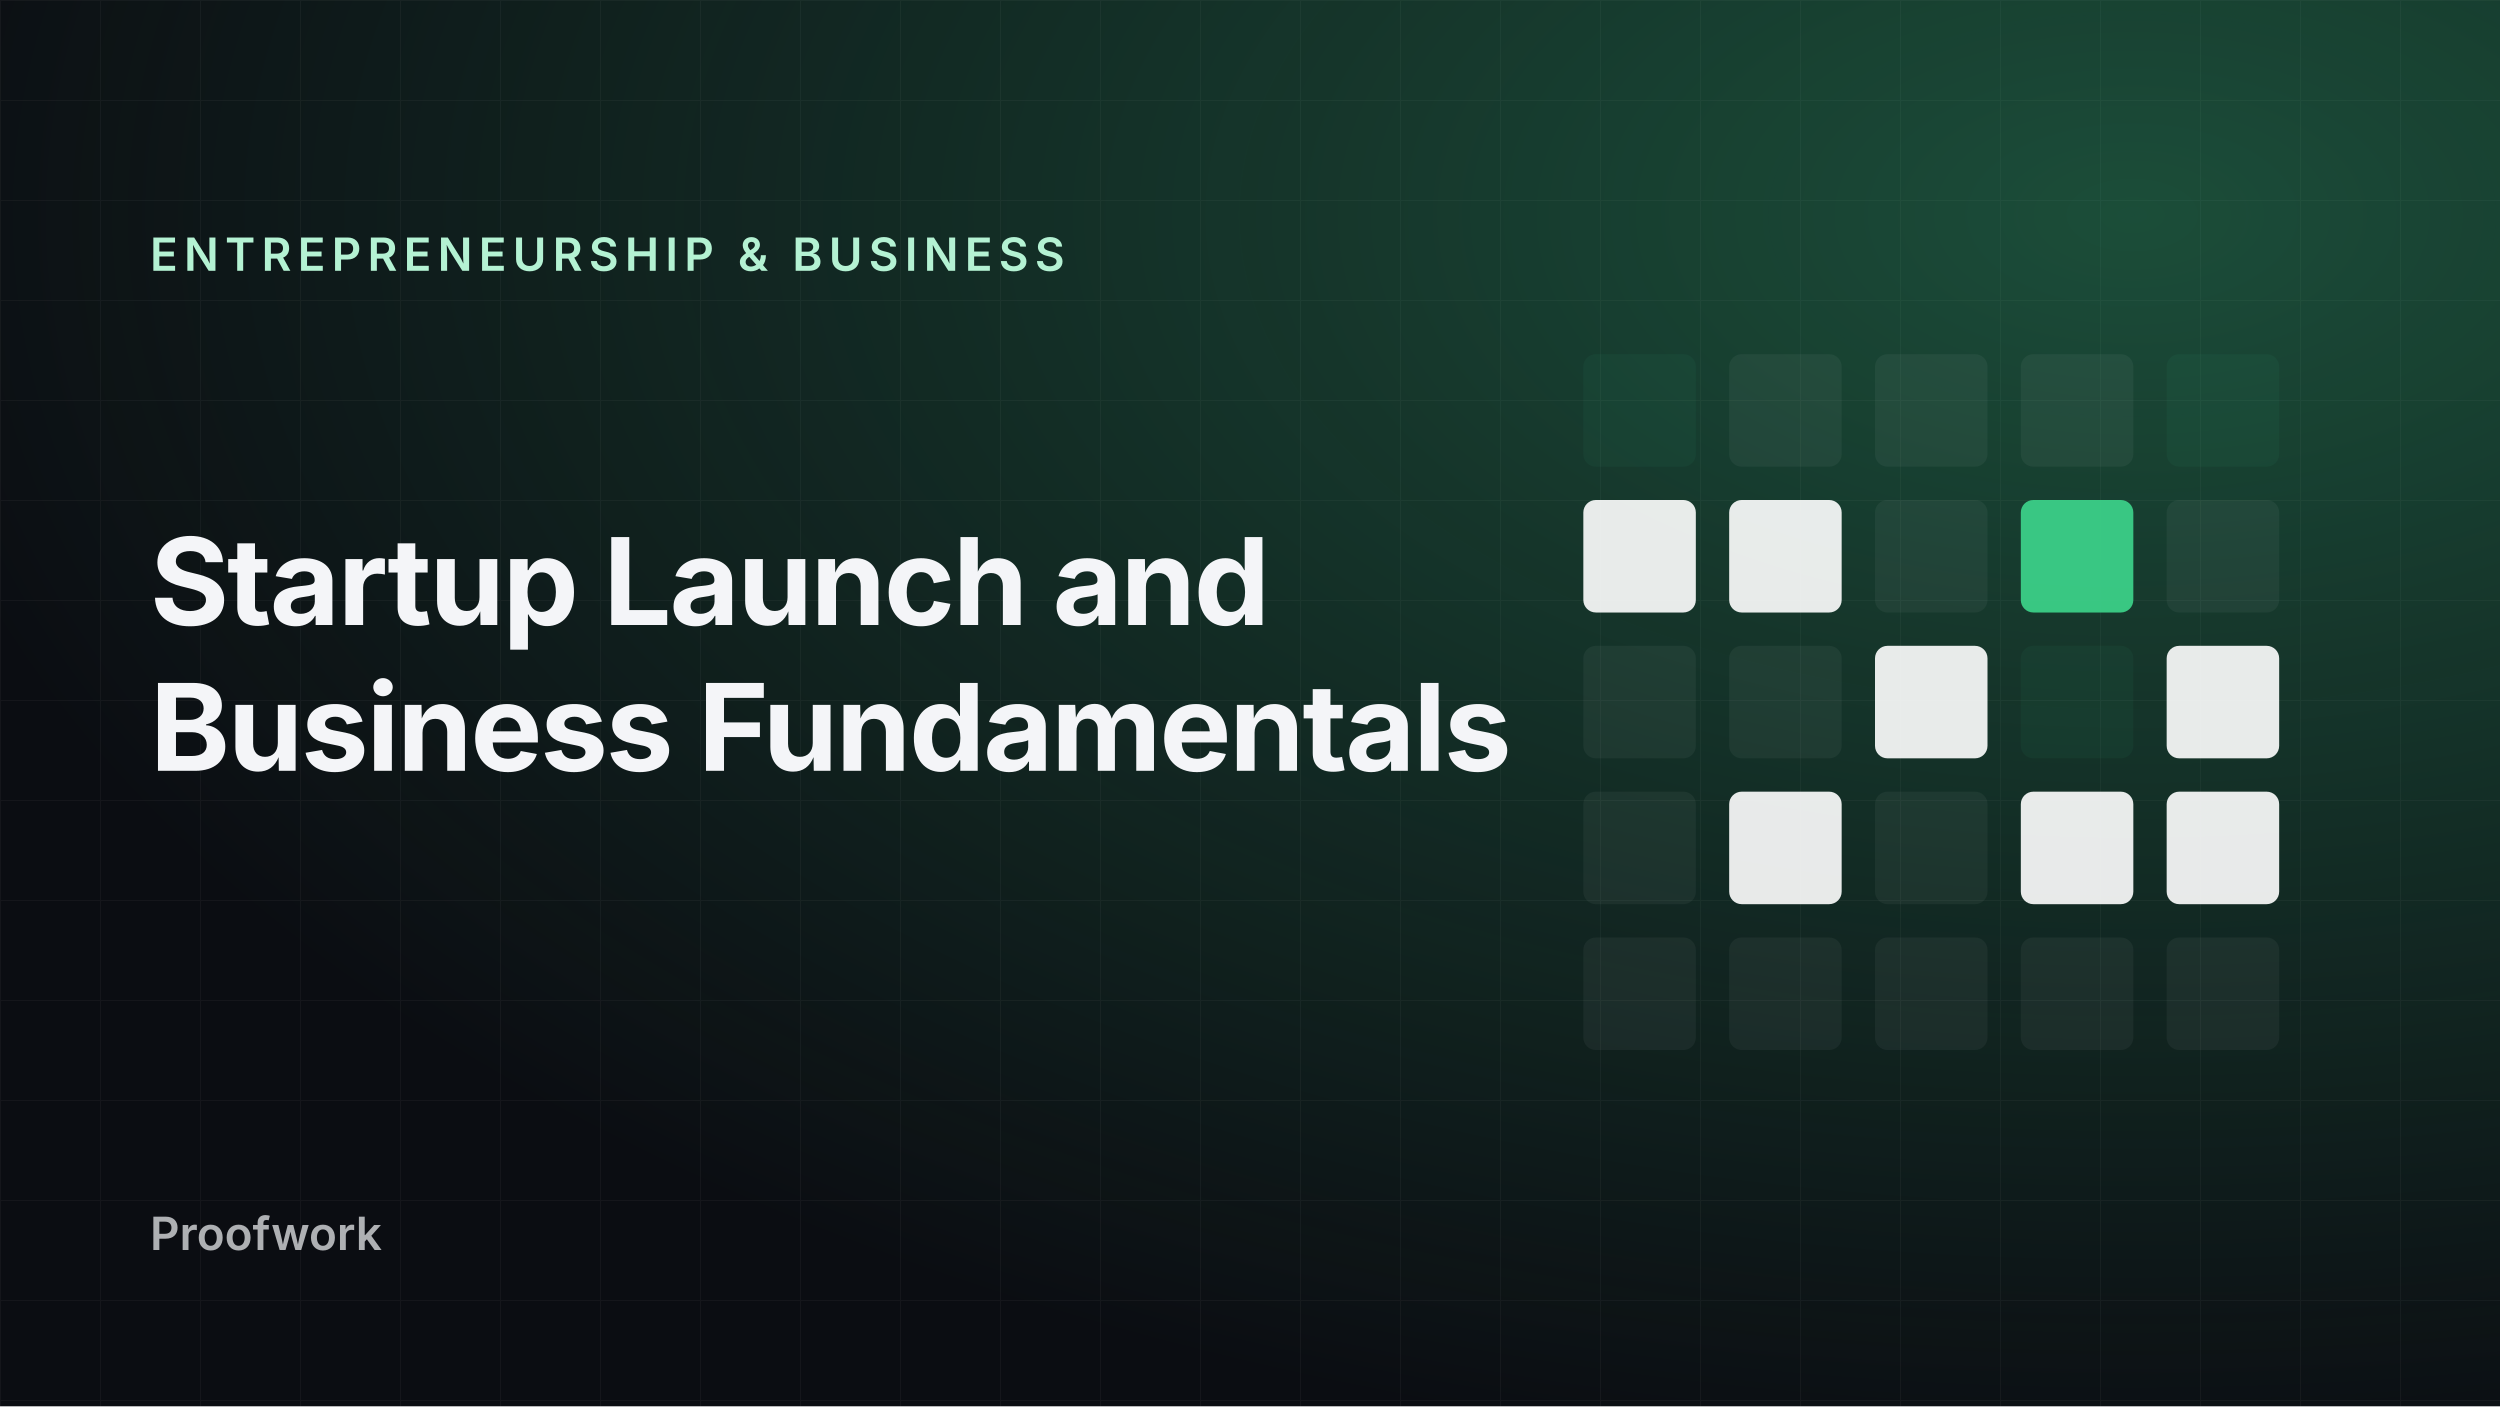
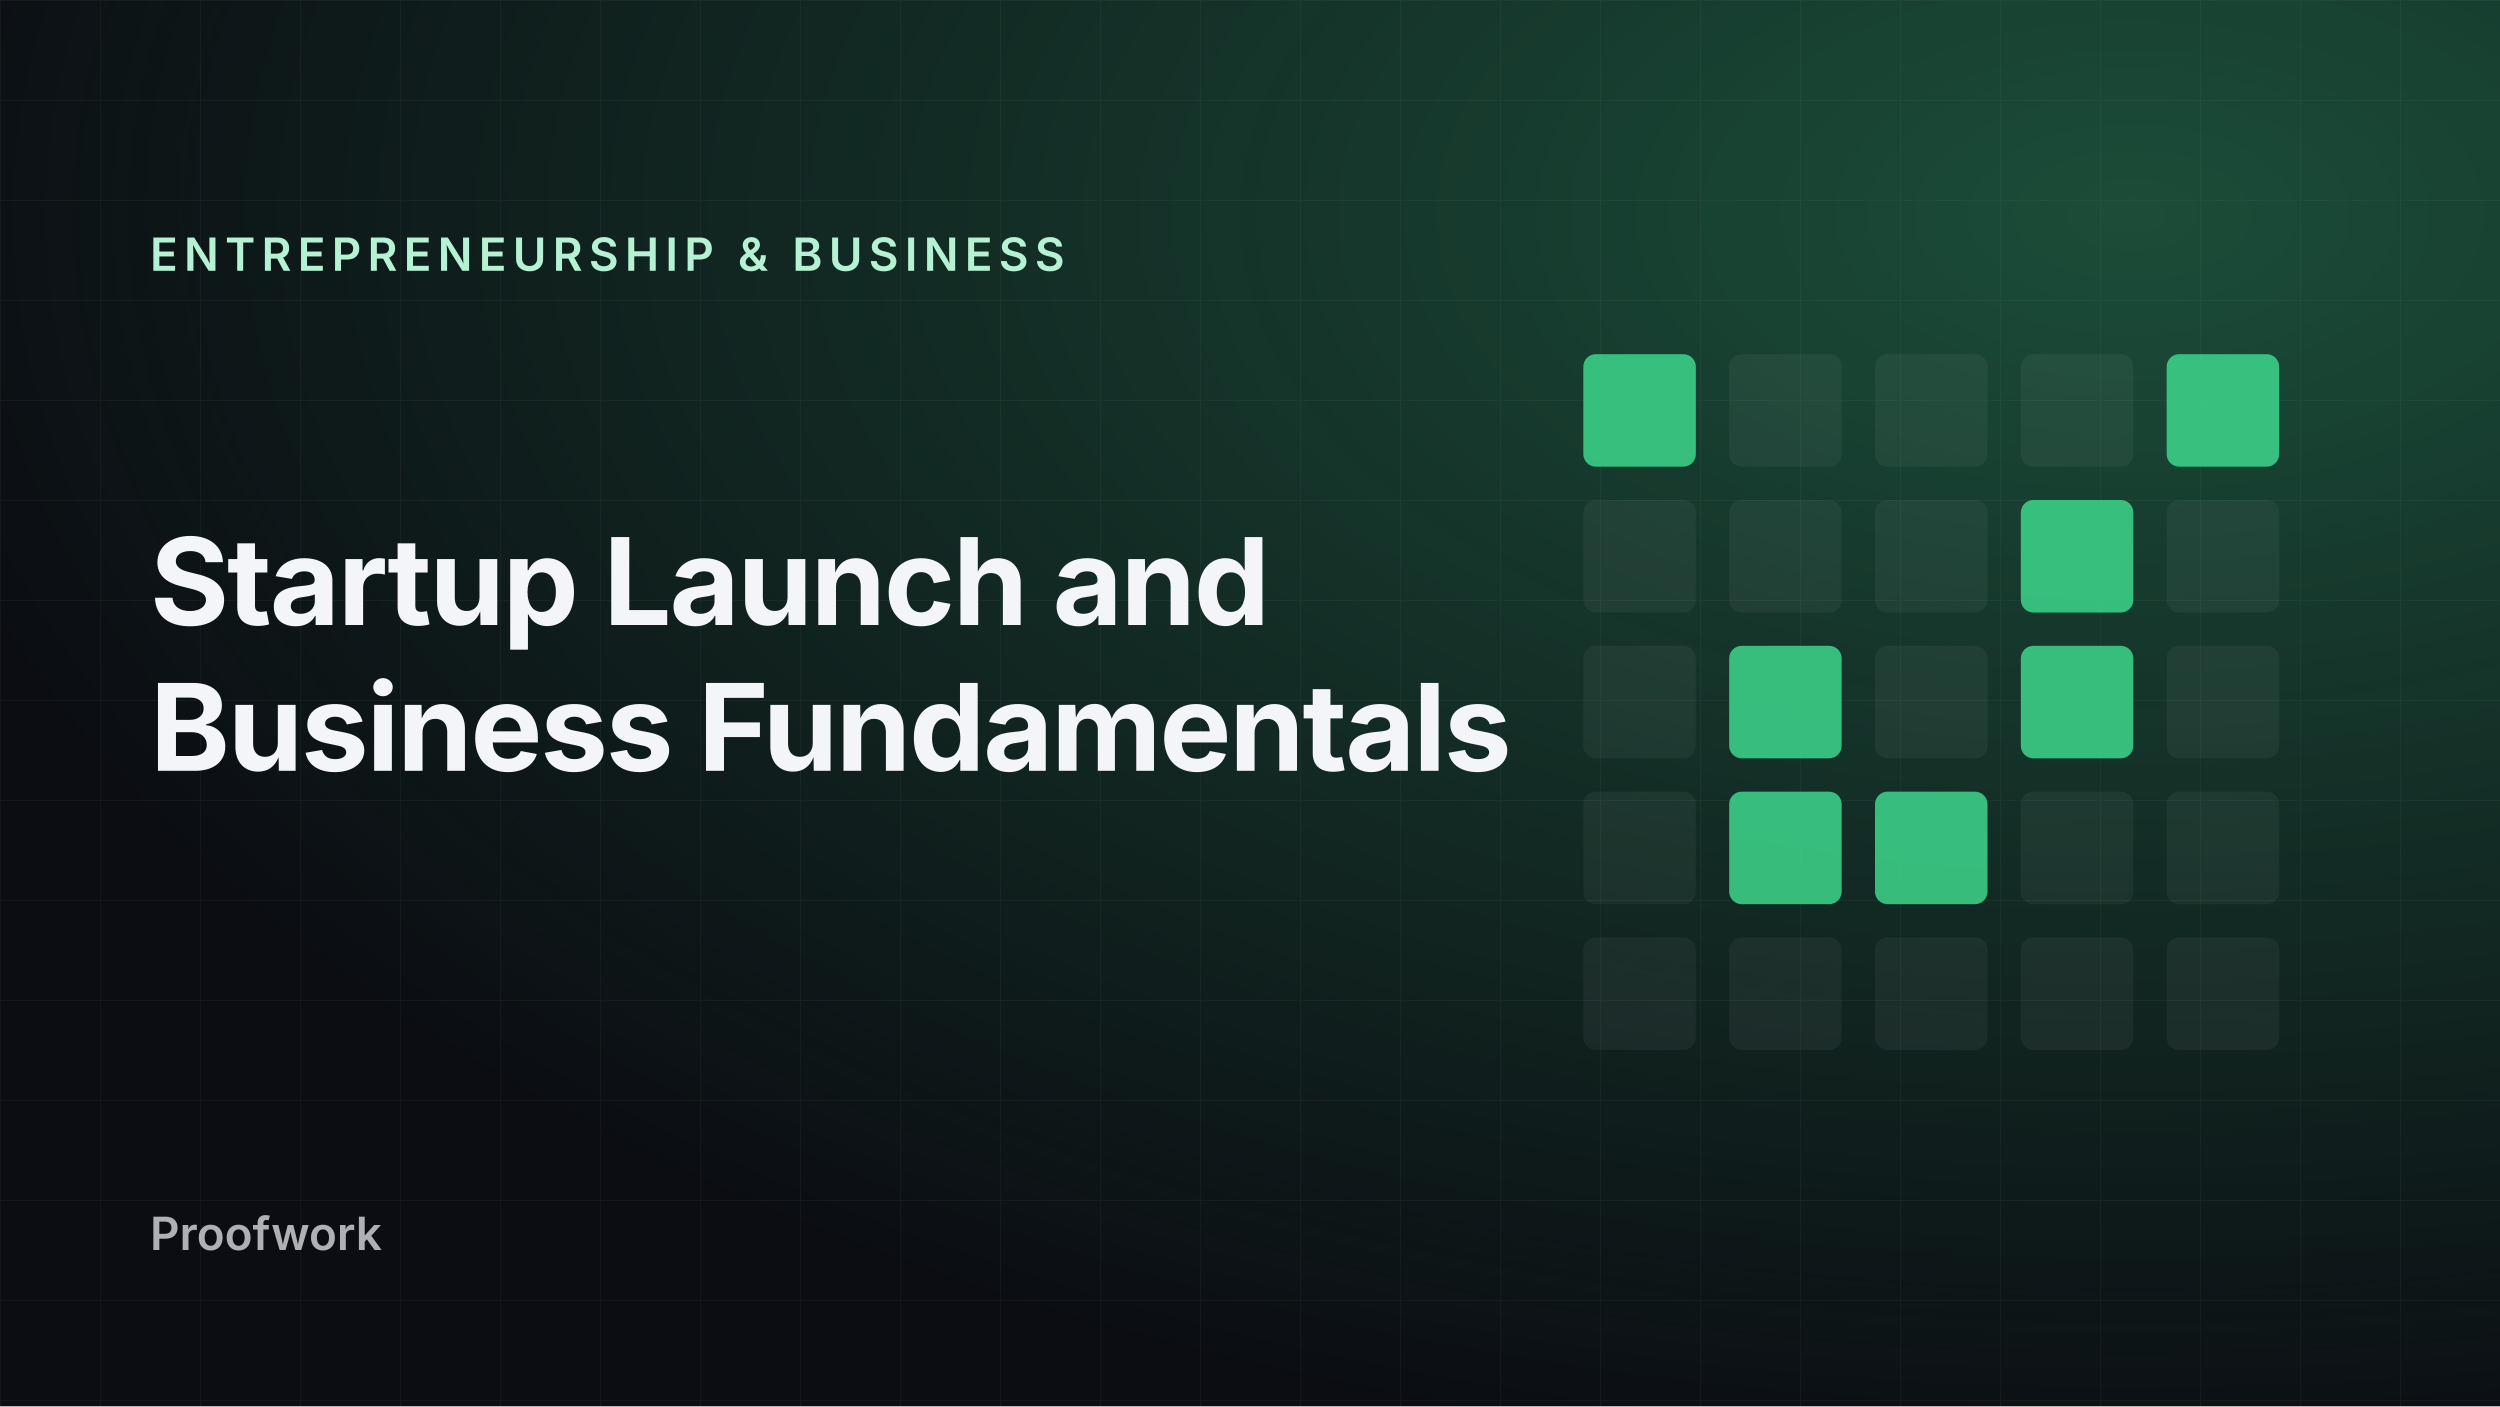
<svg xmlns="http://www.w3.org/2000/svg" width="1200" height="675" viewBox="0 0 1200 675" role="img" aria-label="Startup Launch and Business Fundamentals">
  <defs>
    <radialGradient id="g" cx="0.85" cy="0.15" r="0.9">
      <stop offset="0" stop-color="#3DD68C" stop-opacity="0.32" />
      <stop offset="1" stop-color="#3DD68C" stop-opacity="0" />
    </radialGradient>
    <pattern id="p" width="48" height="48" patternUnits="userSpaceOnUse">
      <path d="M48 0H0V48" fill="none" stroke="#ffffff" stroke-opacity="0.04" />
    </pattern>
  </defs>
  <rect width="1200" height="675" fill="#0B0D12" />
  <rect width="1200" height="675" fill="url(#p)" />
  <rect width="1200" height="675" fill="url(#g)" />
-   <rect x="760" y="170" width="54" height="54" rx="6" fill="#3DD68C" fill-opacity="0.05" />
+   <rect x="760" y="170" width="54" height="54" rx="6" fill="#3DD68C" fill-opacity="0.85" />
  <rect x="830" y="170" width="54" height="54" rx="6" fill="#ffffff" fill-opacity="0.05" />
  <rect x="900" y="170" width="54" height="54" rx="6" fill="#ffffff" fill-opacity="0.05" />
  <rect x="970" y="170" width="54" height="54" rx="6" fill="#ffffff" fill-opacity="0.05" />
-   <rect x="1040" y="170" width="54" height="54" rx="6" fill="#3DD68C" fill-opacity="0.05" />
-   <rect x="760" y="240" width="54" height="54" rx="6" fill="#ffffff" fill-opacity="0.9" />
-   <rect x="830" y="240" width="54" height="54" rx="6" fill="#ffffff" fill-opacity="0.9" />
+   <rect x="1040" y="170" width="54" height="54" rx="6" fill="#3DD68C" fill-opacity="0.85" />
+   <rect x="760" y="240" width="54" height="54" rx="6" fill="#ffffff" fill-opacity="0.05" />
+   <rect x="830" y="240" width="54" height="54" rx="6" fill="#ffffff" fill-opacity="0.05" />
  <rect x="900" y="240" width="54" height="54" rx="6" fill="#ffffff" fill-opacity="0.05" />
-   <rect x="970" y="240" width="54" height="54" rx="6" fill="#3DD68C" fill-opacity="0.9" />
+   <rect x="970" y="240" width="54" height="54" rx="6" fill="#3DD68C" fill-opacity="0.85" />
  <rect x="1040" y="240" width="54" height="54" rx="6" fill="#ffffff" fill-opacity="0.05" />
  <rect x="760" y="310" width="54" height="54" rx="6" fill="#ffffff" fill-opacity="0.05" />
-   <rect x="830" y="310" width="54" height="54" rx="6" fill="#ffffff" fill-opacity="0.05" />
-   <rect x="900" y="310" width="54" height="54" rx="6" fill="#ffffff" fill-opacity="0.9" />
-   <rect x="970" y="310" width="54" height="54" rx="6" fill="#3DD68C" fill-opacity="0.05" />
-   <rect x="1040" y="310" width="54" height="54" rx="6" fill="#ffffff" fill-opacity="0.9" />
+   <rect x="830" y="310" width="54" height="54" rx="6" fill="#3DD68C" fill-opacity="0.85" />
+   <rect x="900" y="310" width="54" height="54" rx="6" fill="#ffffff" fill-opacity="0.05" />
+   <rect x="970" y="310" width="54" height="54" rx="6" fill="#3DD68C" fill-opacity="0.85" />
+   <rect x="1040" y="310" width="54" height="54" rx="6" fill="#ffffff" fill-opacity="0.05" />
  <rect x="760" y="380" width="54" height="54" rx="6" fill="#ffffff" fill-opacity="0.05" />
-   <rect x="830" y="380" width="54" height="54" rx="6" fill="#ffffff" fill-opacity="0.9" />
-   <rect x="900" y="380" width="54" height="54" rx="6" fill="#ffffff" fill-opacity="0.05" />
-   <rect x="970" y="380" width="54" height="54" rx="6" fill="#ffffff" fill-opacity="0.9" />
-   <rect x="1040" y="380" width="54" height="54" rx="6" fill="#ffffff" fill-opacity="0.9" />
+   <rect x="830" y="380" width="54" height="54" rx="6" fill="#3DD68C" fill-opacity="0.85" />
+   <rect x="900" y="380" width="54" height="54" rx="6" fill="#3DD68C" fill-opacity="0.85" />
+   <rect x="970" y="380" width="54" height="54" rx="6" fill="#ffffff" fill-opacity="0.05" />
+   <rect x="1040" y="380" width="54" height="54" rx="6" fill="#ffffff" fill-opacity="0.05" />
  <rect x="760" y="450" width="54" height="54" rx="6" fill="#ffffff" fill-opacity="0.05" />
  <rect x="830" y="450" width="54" height="54" rx="6" fill="#ffffff" fill-opacity="0.05" />
  <rect x="900" y="450" width="54" height="54" rx="6" fill="#ffffff" fill-opacity="0.05" />
  <rect x="970" y="450" width="54" height="54" rx="6" fill="#ffffff" fill-opacity="0.05" />
  <rect x="1040" y="450" width="54" height="54" rx="6" fill="#ffffff" fill-opacity="0.05" />
  <text x="72" y="130" font-family="Inter, Arial, sans-serif" font-size="22" font-weight="600" fill="#B4F2D3" letter-spacing="3">ENTREPRENEURSHIP &amp; BUSINESS</text>
  <text x="72" y="300" font-family="Bricolage Grotesque, Inter, Arial, sans-serif" font-size="58" font-weight="700" fill="#F4F5F8" letter-spacing="-1">Startup Launch and</text>
  <text x="72" y="370" font-family="Bricolage Grotesque, Inter, Arial, sans-serif" font-size="58" font-weight="700" fill="#F4F5F8" letter-spacing="-1">Business Fundamentals</text>
  <text x="72" y="600" font-family="Inter, Arial, sans-serif" font-size="22" font-weight="600" fill="#F4F5F8" fill-opacity="0.7">Proofwork</text>
</svg>
